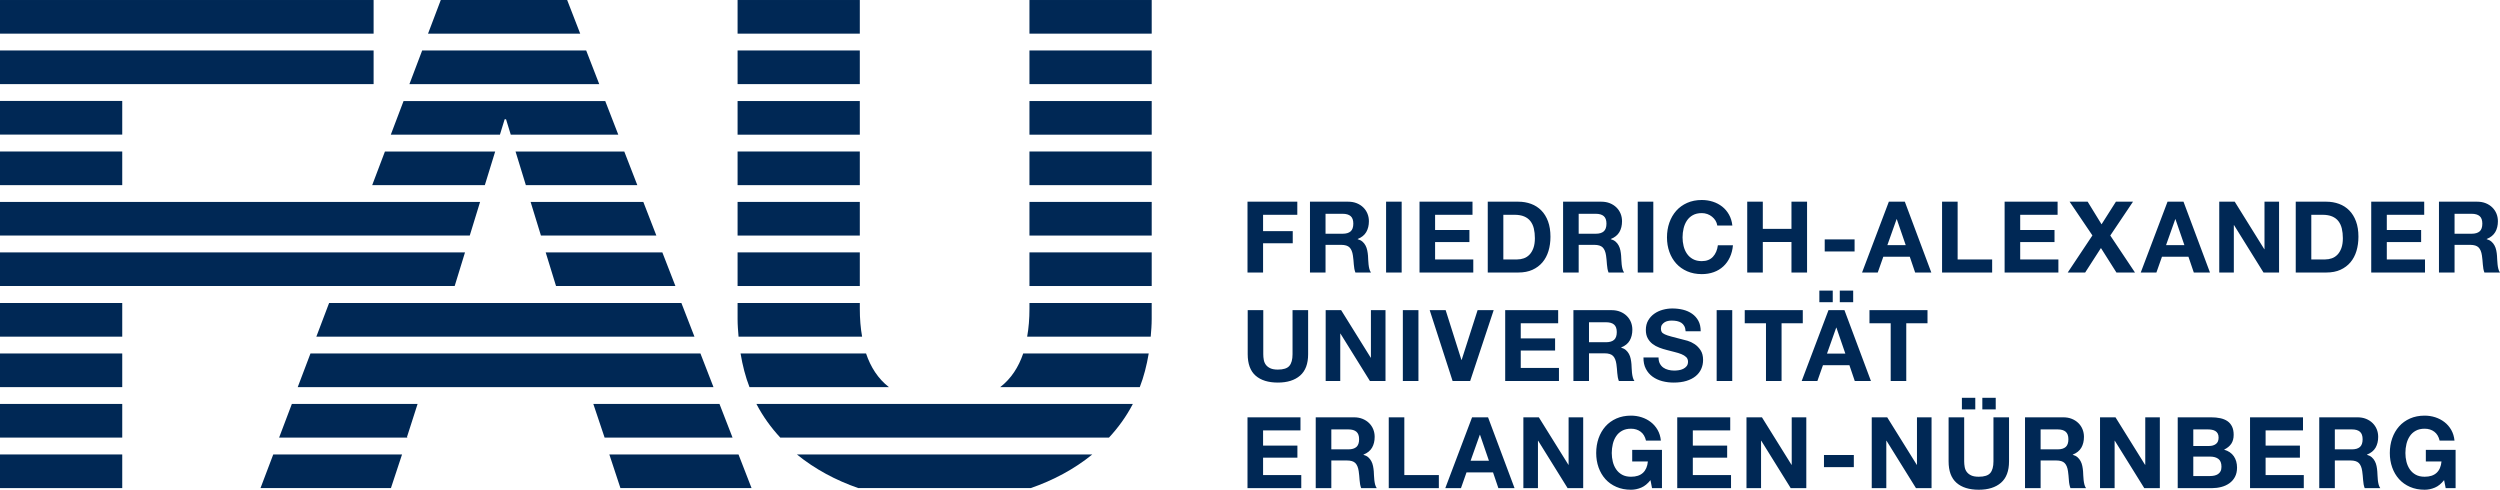
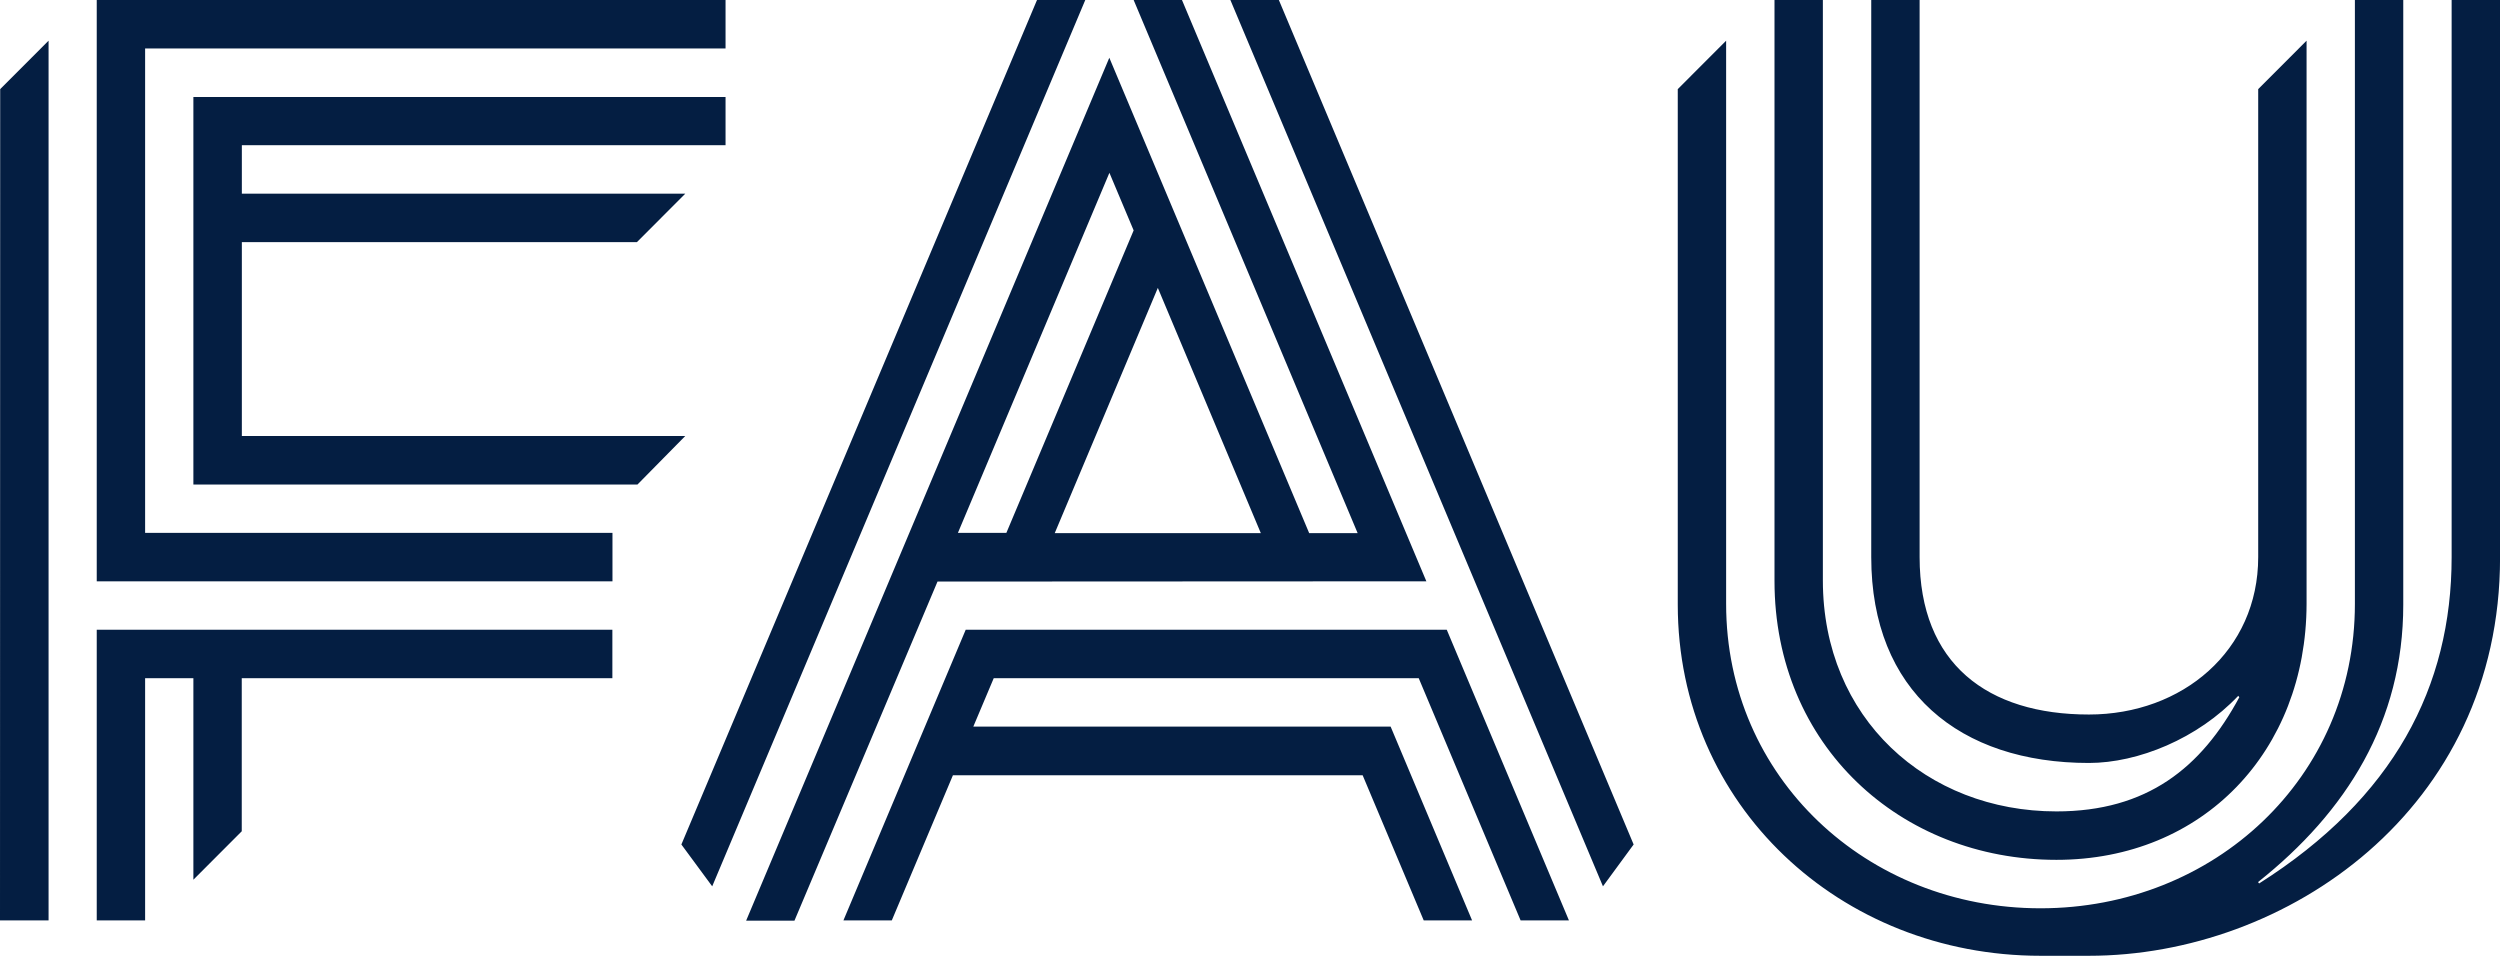
- <svg xmlns="http://www.w3.org/2000/svg" version="1.1" width="271.319" height="53.15" id="svg2" xml:space="preserve">
-   <defs id="defs6">
-     <clipPath id="clipPath16">
-       <path d="m 0,595.28 841.89,0 L 841.89,0 0,0 0,595.28 z" id="path18" />
-     </clipPath>
-   </defs>
-   <g transform="matrix(1.25,0,0,-1.25,-390.6396,399.4869)" id="g10">
-     <g id="g12">
-       <g clip-path="url(#clipPath16)" id="g14">
-         <g transform="translate(425.4219,283.3574)" id="g20">
-           <path d="m 0,0 0,-1.136 -3.247,0 0,-1.318 2.98,0 0,-1.052 -2.98,0 0,-1.507 3.316,0 0,-1.136 -4.669,0 L -4.6,0 0,0 z m 4.158,-2.782 c 0.311,0 0.543,0.07 0.697,0.207 0.157,0.137 0.235,0.361 0.235,0.672 0,0.299 -0.078,0.515 -0.235,0.65 -0.154,0.135 -0.386,0.203 -0.697,0.203 l -1.48,0 0,-1.732 1.48,0 z M 4.642,0 c 0.274,0 0.523,-0.044 0.745,-0.133 0.22,-0.089 0.41,-0.211 0.568,-0.366 0.158,-0.155 0.278,-0.334 0.361,-0.539 0.083,-0.203 0.125,-0.423 0.125,-0.658 0,-0.363 -0.076,-0.675 -0.228,-0.94 -0.151,-0.263 -0.4,-0.465 -0.745,-0.602 l 0,-0.017 C 5.635,-3.302 5.771,-3.372 5.881,-3.466 5.99,-3.562 6.079,-3.673 6.148,-3.803 6.217,-3.932 6.268,-4.074 6.299,-4.229 6.33,-4.384 6.352,-4.538 6.364,-4.694 6.369,-4.792 6.375,-4.906 6.381,-5.038 6.387,-5.171 6.396,-5.306 6.411,-5.443 6.426,-5.581 6.449,-5.712 6.48,-5.836 6.512,-5.958 6.56,-6.063 6.622,-6.149 l -1.352,0 C 5.195,-5.954 5.149,-5.722 5.132,-5.452 5.115,-5.183 5.09,-4.925 5.055,-4.677 5.009,-4.355 4.91,-4.12 4.762,-3.97 4.612,-3.821 4.367,-3.747 4.029,-3.747 l -1.351,0 0,-2.402 -1.354,0 0,6.149 3.318,0 z m 4.374,0 0,-5.013 2.998,0 0,-1.136 -4.35,0 0,6.149 1.352,0 z m 7.347,-3.772 -0.775,2.256 -0.018,0 -0.8,-2.256 1.593,0 z M 16.285,0 l 2.301,-6.149 -1.404,0 -0.465,1.369 -2.301,0 -0.482,-1.369 -1.361,0 2.325,6.149 1.387,0 z m 4.41,0 2.568,-4.125 0.016,0 0,4.125 1.267,0 0,-6.149 -1.353,0 -2.558,4.117 -0.017,0 0,-4.117 -1.266,0 0,6.149 1.343,0 z m 8.891,-6.103 c -0.294,-0.123 -0.59,-0.185 -0.889,-0.185 -0.47,0 -0.893,0.082 -1.269,0.246 -0.377,0.164 -0.695,0.389 -0.952,0.676 -0.259,0.287 -0.456,0.625 -0.595,1.012 -0.137,0.388 -0.206,0.806 -0.206,1.253 0,0.46 0.069,0.886 0.206,1.28 0.139,0.392 0.336,0.736 0.595,1.029 0.257,0.293 0.575,0.521 0.952,0.689 0.376,0.166 0.799,0.249 1.269,0.249 0.317,0 0.622,-0.046 0.918,-0.141 0.296,-0.095 0.563,-0.234 0.801,-0.418 0.238,-0.184 0.436,-0.41 0.59,-0.68 0.156,-0.271 0.25,-0.581 0.285,-0.931 l -1.292,0 c -0.081,0.345 -0.235,0.603 -0.466,0.775 -0.23,0.172 -0.508,0.26 -0.836,0.26 -0.303,0 -0.562,-0.06 -0.775,-0.178 -0.212,-0.117 -0.384,-0.275 -0.516,-0.474 -0.133,-0.198 -0.228,-0.423 -0.289,-0.675 -0.06,-0.253 -0.091,-0.515 -0.091,-0.785 0,-0.257 0.031,-0.509 0.091,-0.753 0.061,-0.245 0.156,-0.463 0.289,-0.659 0.132,-0.195 0.304,-0.352 0.516,-0.47 0.213,-0.118 0.472,-0.176 0.775,-0.176 0.449,0 0.795,0.113 1.039,0.34 0.244,0.226 0.386,0.556 0.426,0.986 l -1.361,0 0,1.008 2.584,0 0,-3.324 -0.862,0 -0.136,0.697 c -0.242,-0.31 -0.51,-0.527 -0.801,-0.651 M 37.312,0 l 0,-1.136 -3.248,0 0,-1.318 2.981,0 0,-1.052 -2.981,0 0,-1.507 3.317,0 0,-1.136 -4.67,0 0,6.149 4.601,0 z m 2.754,0 2.567,-4.125 0.017,0 0,4.125 1.267,0 0,-6.149 -1.353,0 -2.558,4.117 -0.018,0 0,-4.117 -1.265,0 0,6.149 1.343,0 z m 7.977,-4.323 -2.592,0 0,1.051 2.592,0 0,-1.051 z M 50.941,0 l 2.567,-4.125 0.017,0 0,4.125 1.266,0 0,-6.149 -1.352,0 -2.558,4.117 -0.018,0 0,-4.117 -1.265,0 0,6.149 1.343,0 z m 7.647,0.689 -1.162,0 0,1.008 1.162,0 0,-1.008 z m 1.775,0 -1.163,0 0,1.008 1.163,0 0,-1.008 z m 0.457,-6.37 c -0.466,-0.404 -1.109,-0.607 -1.929,-0.607 -0.833,0 -1.478,0.201 -1.934,0.603 -0.457,0.403 -0.686,1.022 -0.686,1.86 l 0,3.825 1.353,0 0,-3.825 c 0,-0.165 0.015,-0.329 0.044,-0.49 0.027,-0.161 0.088,-0.303 0.18,-0.426 0.092,-0.124 0.22,-0.225 0.384,-0.303 0.163,-0.076 0.383,-0.115 0.659,-0.115 0.482,0 0.814,0.107 0.999,0.323 0.183,0.216 0.276,0.552 0.276,1.011 l 0,3.825 1.352,0 0,-3.825 c 0,-0.832 -0.233,-1.451 -0.698,-1.856 m 4.921,2.899 c 0.31,0 0.542,0.07 0.697,0.207 0.156,0.137 0.234,0.361 0.234,0.672 0,0.299 -0.078,0.515 -0.234,0.65 -0.155,0.135 -0.387,0.203 -0.697,0.203 l -1.481,0 0,-1.732 1.481,0 z M 66.224,0 c 0.274,0 0.524,-0.044 0.745,-0.133 0.22,-0.089 0.41,-0.211 0.568,-0.366 0.158,-0.155 0.278,-0.334 0.361,-0.539 0.083,-0.203 0.125,-0.423 0.125,-0.658 0,-0.363 -0.076,-0.675 -0.228,-0.94 -0.151,-0.263 -0.4,-0.465 -0.744,-0.602 l 0,-0.017 c 0.166,-0.047 0.303,-0.117 0.413,-0.211 0.109,-0.096 0.197,-0.207 0.266,-0.337 0.07,-0.129 0.12,-0.271 0.151,-0.426 0.031,-0.155 0.053,-0.309 0.065,-0.465 0.005,-0.098 0.011,-0.212 0.017,-0.344 0.006,-0.133 0.016,-0.268 0.03,-0.405 0.015,-0.138 0.038,-0.269 0.07,-0.393 0.031,-0.122 0.078,-0.227 0.141,-0.313 l -1.352,0 c -0.075,0.195 -0.122,0.427 -0.138,0.697 -0.017,0.269 -0.042,0.527 -0.077,0.775 -0.046,0.322 -0.144,0.557 -0.293,0.707 -0.15,0.149 -0.393,0.223 -0.733,0.223 l -1.351,0 0,-2.402 -1.354,0 0,6.149 3.318,0 z m 4.538,0 2.566,-4.125 0.018,0 0,4.125 1.266,0 0,-6.149 -1.352,0 -2.559,4.117 -0.016,0 0,-4.117 -1.267,0 0,6.149 1.344,0 z m 8.123,-2.489 c 0.242,0 0.439,0.057 0.594,0.173 0.156,0.114 0.234,0.301 0.234,0.559 0,0.144 -0.027,0.261 -0.078,0.354 -0.052,0.091 -0.121,0.163 -0.207,0.215 -0.086,0.052 -0.186,0.087 -0.297,0.107 -0.112,0.021 -0.229,0.031 -0.349,0.031 l -1.266,0 0,-1.439 1.369,0 z M 79.059,0 c 0.292,0 0.558,-0.025 0.8,-0.077 0.241,-0.051 0.448,-0.137 0.62,-0.254 0.171,-0.118 0.306,-0.274 0.4,-0.47 0.096,-0.195 0.142,-0.436 0.142,-0.723 0,-0.31 -0.07,-0.569 -0.21,-0.776 -0.141,-0.207 -0.35,-0.376 -0.625,-0.508 0.378,-0.109 0.662,-0.3 0.848,-0.572 0.187,-0.273 0.28,-0.602 0.28,-0.987 0,-0.31 -0.06,-0.578 -0.18,-0.805 -0.121,-0.227 -0.284,-0.413 -0.488,-0.556 -0.203,-0.144 -0.435,-0.25 -0.697,-0.319 -0.261,-0.068 -0.53,-0.102 -0.804,-0.102 l -2.981,0 0,6.149 2.895,0 z m -0.096,-5.099 c 0.132,0 0.258,0.013 0.379,0.038 0.121,0.027 0.226,0.07 0.318,0.13 0.092,0.061 0.166,0.142 0.22,0.244 0.056,0.105 0.082,0.237 0.082,0.397 0,0.316 -0.089,0.542 -0.267,0.678 -0.178,0.133 -0.414,0.201 -0.707,0.201 l -1.472,0 0,-1.688 1.447,0 z M 87.041,0 l 0,-1.136 -3.247,0 0,-1.318 2.98,0 0,-1.052 -2.98,0 0,-1.507 3.316,0 0,-1.136 -4.668,0 0,6.149 4.599,0 z m 4.245,-2.782 c 0.311,0 0.543,0.07 0.698,0.207 0.155,0.137 0.233,0.361 0.233,0.672 0,0.299 -0.078,0.515 -0.233,0.65 -0.155,0.135 -0.387,0.203 -0.698,0.203 l -1.481,0 0,-1.732 1.481,0 z M 91.769,0 c 0.276,0 0.524,-0.044 0.745,-0.133 0.22,-0.089 0.41,-0.211 0.568,-0.366 0.158,-0.155 0.278,-0.334 0.362,-0.539 0.083,-0.203 0.124,-0.423 0.124,-0.658 0,-0.363 -0.076,-0.675 -0.227,-0.94 -0.153,-0.263 -0.402,-0.465 -0.745,-0.602 l 0,-0.017 c 0.166,-0.047 0.304,-0.117 0.413,-0.211 0.109,-0.096 0.198,-0.207 0.266,-0.337 0.07,-0.129 0.12,-0.271 0.152,-0.426 0.032,-0.155 0.053,-0.309 0.064,-0.465 0.006,-0.098 0.011,-0.212 0.019,-0.344 0.004,-0.133 0.013,-0.268 0.028,-0.405 0.015,-0.138 0.038,-0.269 0.069,-0.393 0.032,-0.122 0.08,-0.227 0.143,-0.313 l -1.353,0 c -0.075,0.195 -0.12,0.427 -0.137,0.697 -0.018,0.269 -0.043,0.527 -0.078,0.775 -0.046,0.322 -0.143,0.557 -0.292,0.707 -0.15,0.149 -0.394,0.223 -0.734,0.223 l -1.351,0 0,-2.402 -1.353,0 0,6.149 3.317,0 z m 6.721,-6.103 c -0.293,-0.123 -0.589,-0.185 -0.886,-0.185 -0.472,0 -0.896,0.082 -1.272,0.246 -0.377,0.164 -0.693,0.389 -0.951,0.676 -0.259,0.287 -0.457,0.625 -0.595,1.012 -0.138,0.388 -0.207,0.806 -0.207,1.253 0,0.46 0.069,0.886 0.207,1.28 0.138,0.392 0.336,0.736 0.595,1.029 0.258,0.293 0.574,0.521 0.951,0.689 0.376,0.166 0.8,0.249 1.272,0.249 0.314,0 0.621,-0.046 0.917,-0.141 0.294,-0.095 0.561,-0.234 0.8,-0.418 0.239,-0.184 0.435,-0.41 0.59,-0.68 0.155,-0.271 0.249,-0.581 0.284,-0.931 l -1.292,0 c -0.08,0.345 -0.235,0.603 -0.465,0.775 -0.229,0.172 -0.508,0.26 -0.834,0.26 -0.306,0 -0.564,-0.06 -0.776,-0.178 -0.214,-0.117 -0.386,-0.275 -0.517,-0.474 -0.132,-0.198 -0.229,-0.423 -0.289,-0.675 -0.061,-0.253 -0.09,-0.515 -0.09,-0.785 0,-0.257 0.029,-0.509 0.09,-0.753 0.06,-0.245 0.157,-0.463 0.289,-0.659 0.131,-0.195 0.303,-0.352 0.517,-0.47 0.212,-0.118 0.47,-0.176 0.776,-0.176 0.447,0 0.792,0.113 1.037,0.34 0.244,0.226 0.385,0.556 0.425,0.986 l -1.36,0 0,1.008 2.584,0 0,-3.324 -0.861,0 -0.138,0.697 C 99.05,-5.762 98.783,-5.979 98.49,-6.103" id="path22" style="fill:#002855;fill-opacity:1;fill-rule:nonzero;stroke:none" />
-         </g>
-         <g transform="translate(425.3877,286.9795)" id="g24">
-           <path d="m 0,0 c -0.465,-0.404 -1.108,-0.606 -1.93,-0.606 -0.832,0 -1.476,0.2 -1.933,0.602 -0.457,0.402 -0.685,1.023 -0.685,1.86 l 0,3.826 1.352,0 0,-3.826 c 0,-0.166 0.014,-0.331 0.044,-0.491 0.028,-0.16 0.089,-0.302 0.18,-0.426 0.092,-0.123 0.22,-0.224 0.383,-0.301 0.164,-0.077 0.384,-0.117 0.659,-0.117 0.484,0 0.816,0.108 0.999,0.323 0.185,0.217 0.276,0.553 0.276,1.012 l 0,3.826 1.353,0 0,-3.826 C 0.698,1.024 0.466,0.405 0,0 m 3.565,5.682 2.568,-4.127 0.017,0 0,4.127 1.266,0 0,-6.151 -1.353,0 -2.558,4.117 -0.017,0 0,-4.117 -1.266,0 0,6.151 1.343,0 z m 6.711,-6.151 -1.354,0 0,6.15 1.354,0 0,-6.15 z m 2.966,0 -1.989,6.151 1.386,0 1.37,-4.325 0.017,0 1.386,4.325 1.396,0 -2.041,-6.151 -1.525,0 z m 9.165,6.151 0,-1.138 -3.248,0 0,-1.317 2.981,0 0,-1.051 -2.981,0 0,-1.508 3.317,0 0,-1.137 -4.668,0 0,6.151 4.599,0 z m 4.158,-2.784 c 0.311,0 0.543,0.07 0.698,0.207 0.155,0.139 0.233,0.362 0.233,0.672 0,0.299 -0.078,0.516 -0.233,0.651 -0.155,0.135 -0.387,0.203 -0.698,0.203 l -1.481,0 0,-1.733 1.481,0 z m 0.483,2.784 c 0.275,0 0.523,-0.045 0.745,-0.135 0.22,-0.088 0.41,-0.211 0.568,-0.365 C 28.519,5.027 28.64,4.847 28.724,4.644 28.806,4.439 28.848,4.22 28.848,3.984 28.848,3.623 28.771,3.31 28.62,3.045 28.468,2.781 28.219,2.58 27.875,2.443 l 0,-0.017 c 0.166,-0.047 0.304,-0.117 0.413,-0.212 0.109,-0.095 0.197,-0.207 0.267,-0.335 0.069,-0.13 0.12,-0.272 0.151,-0.427 0.031,-0.155 0.053,-0.31 0.065,-0.466 0.005,-0.097 0.011,-0.213 0.017,-0.343 0.006,-0.133 0.016,-0.268 0.029,-0.407 0.015,-0.136 0.038,-0.267 0.07,-0.39 0.031,-0.124 0.079,-0.229 0.141,-0.315 l -1.351,0 c -0.075,0.196 -0.121,0.428 -0.139,0.698 -0.017,0.269 -0.042,0.528 -0.076,0.775 -0.047,0.322 -0.145,0.557 -0.293,0.706 -0.15,0.149 -0.394,0.224 -0.733,0.224 l -1.352,0 0,-2.403 -1.353,0 0,6.151 3.317,0 z m 4.185,-4.635 c 0.076,-0.144 0.174,-0.26 0.298,-0.35 0.124,-0.088 0.269,-0.154 0.435,-0.197 0.167,-0.043 0.339,-0.064 0.516,-0.064 0.122,0 0.25,0.009 0.388,0.03 0.139,0.019 0.268,0.057 0.388,0.116 0.121,0.057 0.221,0.137 0.302,0.236 0.08,0.101 0.121,0.229 0.121,0.384 0,0.166 -0.053,0.302 -0.16,0.405 C 33.414,1.71 33.274,1.796 33.103,1.865 32.931,1.934 32.735,1.995 32.518,2.047 32.3,2.098 32.078,2.156 31.854,2.219 31.624,2.275 31.4,2.346 31.183,2.43 30.964,2.512 30.769,2.621 30.597,2.752 30.424,2.885 30.285,3.05 30.179,3.248 30.071,3.446 30.02,3.686 30.02,3.967 c 0,0.316 0.067,0.59 0.202,0.823 0.134,0.231 0.311,0.427 0.529,0.581 0.219,0.155 0.466,0.27 0.74,0.345 0.277,0.075 0.553,0.112 0.828,0.112 0.321,0 0.63,-0.036 0.926,-0.107 0.296,-0.073 0.559,-0.19 0.788,-0.35 0.23,-0.16 0.412,-0.366 0.548,-0.615 0.135,-0.25 0.201,-0.554 0.201,-0.91 l -1.308,0 C 33.462,4.03 33.423,4.184 33.357,4.303 33.291,4.424 33.203,4.519 33.095,4.588 32.985,4.656 32.86,4.705 32.72,4.734 32.579,4.762 32.426,4.776 32.259,4.776 32.149,4.776 32.04,4.766 31.932,4.742 31.822,4.719 31.724,4.68 31.635,4.621 31.546,4.564 31.472,4.492 31.415,4.406 31.357,4.32 31.329,4.211 31.329,4.079 c 0,-0.12 0.024,-0.218 0.068,-0.292 0.046,-0.075 0.137,-0.144 0.272,-0.207 0.135,-0.063 0.321,-0.127 0.56,-0.189 0.238,-0.065 0.549,-0.145 0.934,-0.243 0.115,-0.022 0.275,-0.064 0.479,-0.125 0.203,-0.06 0.406,-0.156 0.607,-0.288 0.201,-0.131 0.374,-0.309 0.521,-0.53 0.147,-0.221 0.219,-0.504 0.219,-0.848 0,-0.281 -0.054,-0.543 -0.164,-0.785 -0.108,-0.24 -0.271,-0.449 -0.486,-0.624 -0.215,-0.175 -0.483,-0.311 -0.801,-0.409 -0.318,-0.097 -0.687,-0.145 -1.107,-0.145 -0.338,0 -0.668,0.041 -0.987,0.124 -0.318,0.084 -0.599,0.214 -0.843,0.392 -0.245,0.178 -0.438,0.404 -0.581,0.681 -0.144,0.274 -0.212,0.602 -0.207,0.981 l 1.309,0 c 0,-0.207 0.037,-0.382 0.111,-0.525 m 6.288,-1.516 -1.353,0 0,6.15 1.353,0 0,-6.15 z m 1.085,5.013 0,1.138 5.04,0 0,-1.138 -1.843,0 0,-5.013 -1.353,0 0,5.013 -1.844,0 z m 7.641,1.827 -1.163,0 0,1.008 1.163,0 0,-1.008 z m 1.774,0 -1.163,0 0,1.008 1.163,0 0,-1.008 z m -0.68,-4.463 -0.776,2.258 -0.017,0 -0.801,-2.258 1.594,0 z m -0.078,3.774 2.3,-6.151 -1.404,0 -0.465,1.369 -2.298,0 -0.483,-1.369 -1.362,0 2.326,6.151 1.386,0 z m 2.172,-1.138 0,1.138 5.039,0 0,-1.138 -1.844,0 0,-5.013 -1.352,0 0,5.013 -1.843,0 z" id="path26" style="fill:#002855;fill-opacity:1;fill-rule:nonzero;stroke:none" />
-         </g>
-         <g transform="translate(425.1465,302.0781)" id="g28">
-           <path d="m 0,0 0,-1.137 -2.972,0 0,-1.421 2.576,0 0,-1.051 -2.576,0 0,-2.54 -1.352,0 0,6.149 L 0,0 z m 3.933,-2.782 c 0.309,0 0.543,0.069 0.698,0.207 0.154,0.137 0.232,0.361 0.232,0.672 0,0.298 -0.078,0.515 -0.232,0.65 -0.155,0.135 -0.389,0.203 -0.698,0.203 l -1.482,0 0,-1.732 1.482,0 z M 4.415,0 C 4.69,0 4.939,-0.044 5.16,-0.133 5.381,-0.222 5.571,-0.345 5.729,-0.5 5.887,-0.654 6.007,-0.834 6.09,-1.038 6.174,-1.242 6.216,-1.461 6.216,-1.697 6.216,-2.059 6.139,-2.372 5.986,-2.636 5.835,-2.899 5.587,-3.101 5.242,-3.238 l 0,-0.018 c 0.166,-0.046 0.305,-0.116 0.414,-0.211 0.109,-0.095 0.198,-0.206 0.266,-0.336 0.069,-0.129 0.119,-0.271 0.15,-0.426 0.033,-0.155 0.054,-0.31 0.066,-0.465 0.005,-0.098 0.01,-0.213 0.017,-0.345 0.006,-0.132 0.016,-0.267 0.031,-0.404 0.013,-0.139 0.037,-0.269 0.068,-0.393 0.031,-0.123 0.079,-0.227 0.142,-0.313 l -1.352,0 c -0.075,0.195 -0.12,0.427 -0.138,0.697 -0.017,0.27 -0.043,0.528 -0.078,0.775 -0.046,0.322 -0.142,0.557 -0.293,0.706 -0.149,0.15 -0.392,0.224 -0.731,0.224 l -1.353,0 0,-2.402 -1.351,0 0,6.149 3.315,0 z m 4.646,-6.149 -1.353,0 0,6.149 1.353,0 0,-6.149 z m 6.15,6.149 0,-1.137 -3.248,0 0,-1.318 2.98,0 0,-1.051 -2.98,0 0,-1.507 3.316,0 0,-1.136 -4.668,0 0,6.149 4.6,0 z m 3.883,-5.013 c 0.195,0 0.385,0.032 0.568,0.095 0.184,0.063 0.347,0.168 0.49,0.314 0.144,0.146 0.259,0.338 0.345,0.573 0.086,0.236 0.13,0.523 0.13,0.862 0,0.31 -0.03,0.589 -0.09,0.839 -0.06,0.25 -0.16,0.464 -0.298,0.642 -0.138,0.178 -0.32,0.314 -0.547,0.409 -0.227,0.095 -0.506,0.142 -0.84,0.142 l -0.964,0 0,-3.876 1.206,0 z M 19.188,0 c 0.396,0 0.765,-0.063 1.107,-0.189 0.342,-0.126 0.637,-0.316 0.887,-0.569 0.251,-0.252 0.445,-0.568 0.586,-0.948 0.14,-0.378 0.211,-0.823 0.211,-1.335 0,-0.448 -0.057,-0.861 -0.172,-1.24 -0.116,-0.379 -0.288,-0.706 -0.521,-0.982 -0.233,-0.275 -0.522,-0.492 -0.87,-0.65 -0.348,-0.158 -0.758,-0.236 -1.228,-0.236 l -2.653,0 0,6.149 2.653,0 z m 6.722,-2.782 c 0.311,0 0.543,0.069 0.697,0.207 0.156,0.137 0.234,0.361 0.234,0.672 0,0.298 -0.078,0.515 -0.234,0.65 -0.154,0.135 -0.386,0.203 -0.697,0.203 l -1.481,0 0,-1.732 1.481,0 z M 26.393,0 c 0.275,0 0.524,-0.044 0.745,-0.133 0.221,-0.089 0.41,-0.212 0.569,-0.367 0.157,-0.154 0.277,-0.334 0.361,-0.538 0.083,-0.204 0.125,-0.423 0.125,-0.659 0,-0.362 -0.076,-0.675 -0.228,-0.939 -0.152,-0.263 -0.402,-0.465 -0.745,-0.602 l 0,-0.018 c 0.166,-0.046 0.303,-0.116 0.413,-0.211 0.109,-0.095 0.199,-0.206 0.267,-0.336 0.069,-0.129 0.12,-0.271 0.151,-0.426 0.031,-0.155 0.053,-0.31 0.064,-0.465 0.006,-0.098 0.012,-0.213 0.018,-0.345 0.005,-0.132 0.015,-0.267 0.029,-0.404 0.015,-0.139 0.038,-0.269 0.069,-0.393 0.032,-0.123 0.08,-0.227 0.142,-0.313 l -1.352,0 c -0.074,0.195 -0.12,0.427 -0.138,0.697 -0.017,0.27 -0.042,0.528 -0.076,0.775 -0.047,0.322 -0.145,0.557 -0.293,0.706 -0.151,0.15 -0.394,0.224 -0.733,0.224 l -1.352,0 0,-2.402 -1.353,0 0,6.149 3.317,0 z m 4.516,-6.149 -1.353,0 0,6.149 1.353,0 0,-6.149 z m 5.399,4.509 c -0.08,0.128 -0.181,0.242 -0.302,0.339 -0.12,0.098 -0.257,0.175 -0.408,0.229 -0.153,0.054 -0.313,0.081 -0.479,0.081 -0.305,0 -0.562,-0.058 -0.775,-0.176 -0.212,-0.117 -0.385,-0.275 -0.517,-0.473 -0.132,-0.199 -0.228,-0.424 -0.288,-0.677 -0.06,-0.253 -0.091,-0.514 -0.091,-0.784 0,-0.258 0.031,-0.509 0.091,-0.753 0.06,-0.244 0.156,-0.464 0.288,-0.659 0.132,-0.195 0.305,-0.352 0.517,-0.469 0.213,-0.119 0.47,-0.178 0.775,-0.178 0.414,0 0.736,0.127 0.969,0.379 0.232,0.253 0.375,0.587 0.427,1 l 1.309,0 c -0.035,-0.385 -0.123,-0.732 -0.267,-1.042 -0.143,-0.311 -0.333,-0.574 -0.569,-0.793 -0.236,-0.219 -0.511,-0.385 -0.827,-0.499 -0.315,-0.115 -0.663,-0.173 -1.042,-0.173 -0.471,0 -0.894,0.082 -1.271,0.246 -0.375,0.164 -0.693,0.389 -0.952,0.676 -0.257,0.287 -0.456,0.624 -0.594,1.012 -0.138,0.388 -0.206,0.806 -0.206,1.253 0,0.459 0.068,0.887 0.206,1.279 0.138,0.394 0.337,0.737 0.594,1.03 0.259,0.292 0.577,0.522 0.952,0.689 0.377,0.167 0.8,0.25 1.271,0.25 0.339,0 0.659,-0.049 0.961,-0.147 0.301,-0.097 0.57,-0.239 0.809,-0.426 0.239,-0.187 0.435,-0.418 0.59,-0.694 0.155,-0.275 0.253,-0.591 0.293,-0.947 l -1.309,0 c -0.024,0.155 -0.074,0.297 -0.155,0.427 m 4.108,1.64 0,-2.359 2.488,0 0,2.359 1.354,0 0,-6.149 -1.354,0 0,2.652 -2.488,0 0,-2.652 -1.353,0 0,6.149 1.353,0 z m 7.968,-4.324 -2.593,0 0,1.051 2.593,0 0,-1.051 z m 4.44,0.552 -0.775,2.256 -0.018,0 -0.801,-2.256 1.594,0 z M 52.746,0 l 2.3,-6.149 -1.404,0 -0.465,1.368 -2.3,0 -0.482,-1.368 -1.362,0 2.326,6.149 1.387,0 z m 4.585,0 0,-5.013 2.997,0 0,-1.136 -4.349,0 0,6.149 1.352,0 z m 8.679,0 0,-1.137 -3.247,0 0,-1.318 2.979,0 0,-1.051 -2.979,0 0,-1.507 3.316,0 0,-1.136 -4.669,0 0,6.149 4.6,0 z m 1.043,0 1.567,0 1.206,-1.964 1.248,1.964 1.483,0 -1.973,-2.937 2.145,-3.212 -1.611,0 -1.345,2.127 -1.369,-2.127 -1.515,0 2.144,3.22 L 67.053,0 z m 9.966,-3.772 -0.776,2.256 -0.016,0 -0.801,-2.256 1.593,0 z M 76.941,0 l 2.299,-6.149 -1.404,0 -0.465,1.368 -2.3,0 -0.482,-1.368 -1.36,0 2.326,6.149 1.386,0 z m 4.448,0 2.566,-4.125 0.018,0 0,4.125 1.265,0 0,-6.149 -1.351,0 -2.559,4.116 -0.017,0 0,-4.116 -1.266,0 0,6.149 1.344,0 z m 7.855,-5.013 c 0.195,0 0.385,0.032 0.569,0.095 0.183,0.063 0.347,0.168 0.49,0.314 0.144,0.146 0.258,0.338 0.345,0.573 0.086,0.236 0.129,0.523 0.129,0.862 0,0.31 -0.031,0.589 -0.09,0.839 -0.061,0.25 -0.16,0.464 -0.298,0.642 -0.137,0.178 -0.32,0.314 -0.546,0.409 -0.228,0.095 -0.507,0.142 -0.84,0.142 l -0.966,0 0,-3.876 1.207,0 z M 89.338,0 c 0.396,0 0.766,-0.063 1.107,-0.189 0.342,-0.126 0.638,-0.316 0.888,-0.569 0.249,-0.252 0.444,-0.568 0.585,-0.948 0.141,-0.378 0.211,-0.823 0.211,-1.335 0,-0.448 -0.058,-0.861 -0.172,-1.24 -0.115,-0.379 -0.289,-0.706 -0.521,-0.982 -0.233,-0.275 -0.523,-0.492 -0.87,-0.65 -0.347,-0.158 -0.757,-0.236 -1.228,-0.236 l -2.652,0 0,6.149 2.652,0 z m 8.502,0 0,-1.137 -3.247,0 0,-1.318 2.98,0 0,-1.051 -2.98,0 0,-1.507 3.316,0 0,-1.136 -4.669,0 0,6.149 4.6,0 z m 4.115,-2.782 c 0.311,0 0.543,0.069 0.699,0.207 0.155,0.137 0.232,0.361 0.232,0.672 0,0.298 -0.077,0.515 -0.232,0.65 -0.156,0.135 -0.388,0.203 -0.699,0.203 l -1.48,0 0,-1.732 1.48,0 z M 102.438,0 c 0.276,0 0.524,-0.044 0.746,-0.133 0.22,-0.089 0.41,-0.212 0.568,-0.367 0.157,-0.154 0.278,-0.334 0.361,-0.538 0.083,-0.204 0.125,-0.423 0.125,-0.659 0,-0.362 -0.076,-0.675 -0.228,-0.939 -0.153,-0.263 -0.401,-0.465 -0.745,-0.602 l 0,-0.018 c 0.167,-0.046 0.304,-0.116 0.413,-0.211 0.109,-0.095 0.199,-0.206 0.267,-0.336 0.07,-0.129 0.119,-0.271 0.151,-0.426 0.032,-0.155 0.053,-0.31 0.064,-0.465 0.006,-0.098 0.012,-0.213 0.018,-0.345 0.006,-0.132 0.015,-0.267 0.031,-0.404 0.014,-0.139 0.036,-0.269 0.068,-0.393 0.032,-0.123 0.078,-0.227 0.143,-0.313 l -1.354,0 c -0.074,0.195 -0.12,0.427 -0.136,0.697 -0.018,0.27 -0.044,0.528 -0.078,0.775 -0.046,0.322 -0.144,0.557 -0.293,0.706 -0.149,0.15 -0.393,0.224 -0.732,0.224 l -1.352,0 0,-2.402 -1.354,0 0,6.149 3.317,0 z" id="path30" style="fill:#002855;fill-opacity:1;fill-rule:nonzero;stroke:none" />
-         </g>
-         <g transform="translate(407.3467,280.1328)" id="g32">
-           <path d="m 0,0 -25.646,0 c 1.577,-1.286 3.4,-2.251 5.331,-2.921 l 14.971,0 C -3.407,-2.251 -1.579,-1.286 0,0" id="path34" style="fill:#002855;fill-opacity:1;fill-rule:nonzero;stroke:none" />
-         </g>
-         <g transform="translate(336.7451,281.5967)" id="g36">
-           <path d="m 0,0 11.115,0 0.018,0.054 -0.031,0 0.92,2.868 -10.916,0 L 0,0 z" id="path38" style="fill:#002855;fill-opacity:1;fill-rule:nonzero;stroke:none" />
-         </g>
-         <g transform="translate(336.2358,280.1328)" id="g40">
-           <path d="m 0,0 -1.107,-2.921 11.324,0 L 11.182,0 0,0 z" id="path42" style="fill:#002855;fill-opacity:1;fill-rule:nonzero;stroke:none" />
-         </g>
-         <path d="m 312.512,277.212 10.613,0 0,2.921 -10.613,0 0,-2.921 z" id="path44" style="fill:#002855;fill-opacity:1;fill-rule:nonzero;stroke:none" />
-         <path d="m 323.125,284.519 -10.613,0 0,-2.922 10.613,0 0,2.922 z" id="path46" style="fill:#002855;fill-opacity:1;fill-rule:nonzero;stroke:none" />
-         <path d="m 323.125,288.9 -10.613,0 0,-2.921 10.613,0 0,2.921 z" id="path48" style="fill:#002855;fill-opacity:1;fill-rule:nonzero;stroke:none" />
-         <path d="m 323.125,293.282 -10.613,0 0,-2.922 10.613,0 0,2.922 z" id="path50" style="fill:#002855;fill-opacity:1;fill-rule:nonzero;stroke:none" />
-         <path d="m 323.125,306.436 -10.613,0 0,-2.921 10.613,0 0,2.921 z" id="path52" style="fill:#002855;fill-opacity:1;fill-rule:nonzero;stroke:none" />
-         <path d="m 323.125,310.826 -10.613,0 0,-2.922 10.613,0 0,2.922 z" id="path54" style="fill:#002855;fill-opacity:1;fill-rule:nonzero;stroke:none" />
-         <path d="m 312.512,316.668 32.437,0 0,2.921 -32.437,0 0,-2.921 z" id="path56" style="fill:#002855;fill-opacity:1;fill-rule:nonzero;stroke:none" />
-         <path d="m 312.512,312.287 32.437,0 0,2.921 -32.437,0 0,-2.921 z" id="path58" style="fill:#002855;fill-opacity:1;fill-rule:nonzero;stroke:none" />
-         <g transform="translate(355.5049,306.436)" id="g60">
-           <path d="m 0,0 -9.572,0 -1.107,-2.921 9.78,0 L 0,0 z" id="path62" style="fill:#002855;fill-opacity:1;fill-rule:nonzero;stroke:none" />
-         </g>
-         <g transform="translate(349.6743,316.6685)" id="g64">
-           <path d="M 0,0 13.212,0 12.079,2.921 1.108,2.921 0,0 z" id="path66" style="fill:#002855;fill-opacity:1;fill-rule:nonzero;stroke:none" />
-         </g>
-         <g transform="translate(348.0586,312.2866)" id="g68">
-           <path d="m 0,0 16.48,0 -1.133,2.921 -14.24,0 L 0,0 z" id="path70" style="fill:#002855;fill-opacity:1;fill-rule:nonzero;stroke:none" />
-         </g>
-         <g transform="translate(356.8574,307.8965)" id="g72">
-           <path d="m 0,0 9.335,0 -1.133,2.921 -17.51,0 -1.108,-2.921 9.475,0 0.411,1.339 0.119,0 L 0,0 z" id="path74" style="fill:#002855;fill-opacity:1;fill-rule:nonzero;stroke:none" />
-         </g>
-         <g transform="translate(358.1675,303.5146)" id="g76">
-           <path d="m 0,0 9.678,0 -1.133,2.921 -9.441,0 L 0,0 z" id="path78" style="fill:#002855;fill-opacity:1;fill-rule:nonzero;stroke:none" />
-         </g>
-         <g transform="translate(359.4771,299.1377)" id="g80">
-           <path d="m 0,0 10.021,0 -1.132,2.921 -9.786,0 L 0,0 z" id="path82" style="fill:#002855;fill-opacity:1;fill-rule:nonzero;stroke:none" />
-         </g>
-         <g transform="translate(360.7871,294.7568)" id="g84">
-           <path d="M 0,0 10.365,0 9.231,2.92 -0.898,2.92 0,0 z" id="path86" style="fill:#002855;fill-opacity:1;fill-rule:nonzero;stroke:none" />
-         </g>
-         <g transform="translate(339.9771,290.3604)" id="g88">
-           <path d="M 0,0 32.828,0 31.695,2.922 1.108,2.922 0,0 z" id="path90" style="fill:#002855;fill-opacity:1;fill-rule:nonzero;stroke:none" />
-         </g>
-         <g transform="translate(338.3608,285.9795)" id="g92">
-           <path d="M 0,0 36.097,0 34.964,2.921 1.107,2.921 0,0 z" id="path94" style="fill:#002855;fill-opacity:1;fill-rule:nonzero;stroke:none" />
-         </g>
-         <g transform="translate(365.0044,281.5967)" id="g96">
-           <path d="M 0,0 11.108,0 9.974,2.922 -0.979,2.922 0,0 z" id="path98" style="fill:#002855;fill-opacity:1;fill-rule:nonzero;stroke:none" />
-         </g>
-         <g transform="translate(365.4155,280.1328)" id="g100">
-           <path d="m 0,0 0.964,-2.921 11.384,0 L 11.215,0 0,0 z" id="path102" style="fill:#002855;fill-opacity:1;fill-rule:nonzero;stroke:none" />
-         </g>
-         <path d="m 376.55,316.668 10.612,0 0,2.921 -10.612,0 0,-2.921 z" id="path104" style="fill:#002855;fill-opacity:1;fill-rule:nonzero;stroke:none" />
-         <path d="m 376.55,312.287 10.612,0 0,2.921 -10.612,0 0,-2.921 z" id="path106" style="fill:#002855;fill-opacity:1;fill-rule:nonzero;stroke:none" />
-         <path d="m 376.55,307.896 10.612,0 0,2.921 -10.612,0 0,-2.921 z" id="path108" style="fill:#002855;fill-opacity:1;fill-rule:nonzero;stroke:none" />
-         <path d="m 376.55,303.515 10.612,0 0,2.921 -10.612,0 0,-2.921 z" id="path110" style="fill:#002855;fill-opacity:1;fill-rule:nonzero;stroke:none" />
-         <path d="m 376.55,299.138 10.612,0 0,2.921 -10.612,0 0,-2.921 z" id="path112" style="fill:#002855;fill-opacity:1;fill-rule:nonzero;stroke:none" />
-         <path d="m 376.55,294.757 10.612,0 0,2.92 -10.612,0 0,-2.92 z" id="path114" style="fill:#002855;fill-opacity:1;fill-rule:nonzero;stroke:none" />
-         <g transform="translate(376.6343,290.3604)" id="g116">
-           <path d="m 0,0 10.727,0 c -0.134,0.757 -0.199,1.564 -0.199,2.415 l 0,0.507 -10.612,0 0,-1.377 C -0.084,1.008 -0.043,0.504 0,0" id="path118" style="fill:#002855;fill-opacity:1;fill-rule:nonzero;stroke:none" />
-         </g>
-         <g transform="translate(377.5835,285.9795)" id="g120">
-           <path d="m 0,0 12.104,0 c -0.942,0.734 -1.583,1.732 -1.983,2.921 l -10.896,0 C -0.601,1.879 -0.349,0.897 0,0" id="path122" style="fill:#002855;fill-opacity:1;fill-rule:nonzero;stroke:none" />
-         </g>
-         <g transform="translate(410.8682,284.5186)" id="g124">
-           <path d="m 0,0 -32.683,0 c 0.569,-1.092 1.273,-2.061 2.072,-2.922 l 28.538,0 C -1.274,-2.061 -0.569,-1.092 0,0" id="path126" style="fill:#002855;fill-opacity:1;fill-rule:nonzero;stroke:none" />
-         </g>
-         <g transform="translate(412.2461,288.9004)" id="g128">
-           <path d="m 0,0 -10.898,0 c -0.402,-1.188 -1.047,-2.187 -1.995,-2.921 l 12.117,0 C -0.427,-2.023 -0.176,-1.042 0,0" id="path130" style="fill:#002855;fill-opacity:1;fill-rule:nonzero;stroke:none" />
-         </g>
-         <path d="m 401.891,316.668 10.614,0 0,2.921 -10.614,0 0,-2.921 z" id="path132" style="fill:#002855;fill-opacity:1;fill-rule:nonzero;stroke:none" />
-         <path d="m 401.891,312.287 10.614,0 0,2.921 -10.614,0 0,-2.921 z" id="path134" style="fill:#002855;fill-opacity:1;fill-rule:nonzero;stroke:none" />
-         <path d="m 401.891,307.896 10.614,0 0,2.921 -10.614,0 0,-2.921 z" id="path136" style="fill:#002855;fill-opacity:1;fill-rule:nonzero;stroke:none" />
-         <path d="m 401.891,303.515 10.614,0 0,2.921 -10.614,0 0,-2.921 z" id="path138" style="fill:#002855;fill-opacity:1;fill-rule:nonzero;stroke:none" />
-         <path d="m 401.891,299.138 10.614,0 0,2.921 -10.614,0 0,-2.921 z" id="path140" style="fill:#002855;fill-opacity:1;fill-rule:nonzero;stroke:none" />
-         <path d="m 401.891,294.757 10.614,0 0,2.92 -10.614,0 0,-2.92 z" id="path142" style="fill:#002855;fill-opacity:1;fill-rule:nonzero;stroke:none" />
-         <g transform="translate(412.5044,291.9053)" id="g144">
-           <path d="m 0,0 0,1.377 -10.613,0 0,-0.507 c 0,-0.85 -0.064,-1.658 -0.2,-2.415 l 10.728,0 C -0.043,-1.041 0,-0.537 0,0" id="path146" style="fill:#002855;fill-opacity:1;fill-rule:nonzero;stroke:none" />
-         </g>
-         <g transform="translate(312.5117,297.6777)" id="g148">
-           <path d="m 0,0 0,-2.921 39.476,0 L 40.373,0 0,0 z" id="path150" style="fill:#002855;fill-opacity:1;fill-rule:nonzero;stroke:none" />
-         </g>
-         <g transform="translate(312.5117,302.0591)" id="g152">
-           <path d="m 0,0 0,-2.921 40.785,0 L 41.682,0 0,0 z" id="path154" style="fill:#002855;fill-opacity:1;fill-rule:nonzero;stroke:none" />
-         </g>
-       </g>
-     </g>
-   </g>
+ <svg xmlns="http://www.w3.org/2000/svg" width="306" height="117" viewBox="0 0 306 117" fill="none">
+   <path d="M117.248 65.223H123.18L138.758 28.201L135.792 21.151M141.719 35.239L129.101 65.253H154.324M114.752 71.183L97.242 112.688H91.327L135.78 7.069L160.245 65.259H166.177L138.758 0H144.673L174.587 71.152M150.599 0L196.202 108.486L199.957 103.365L156.532 0M126.93 0L83.401 103.365L87.174 108.486L132.838 0M118.202 77.081L103.235 112.657H109.156L116.636 94.894H166.789L174.263 112.657H180.183L170.214 88.94H119.132L121.633 83.01H173.651L186.122 112.657H192.037L177.083 77.081M11.841 112.657H17.762V83.01H23.67V107.677L29.59 101.748V83.01H74.954V77.081H11.841M83.878 53.364H29.602V29.634H77.963L83.878 23.705H29.602V17.776H88.807V11.871H23.67V59.306H78.025M17.762 5.929H88.807V0H11.841V71.152H74.966V65.223H17.762M0.024 10.909L5.945 4.98V112.657H0M251.706 105.245C269.682 105.245 282.288 91.911 282.324 73.921V4.98L276.404 10.909V68.187C276.404 79.648 267.125 87.457 255.682 87.457C243.278 87.457 234.96 81.265 234.96 68.187V0H229.04V68.187C229.04 84.621 239.872 93.387 255.682 93.387C261.7 93.387 269.003 90.41 273.963 85.167L274.092 85.344C269.443 93.981 262.795 99.316 251.706 99.316C235.804 99.316 223.119 87.898 223.119 71.054V0H217.199V71.103C217.199 91.255 232.612 105.245 251.7 105.245M300.08 0V68.187C300.08 84.052 293.009 97.681 276.514 108.137L276.385 107.965C287.223 99.359 294.159 88.297 294.159 74.019V0H288.239V73.921C288.239 95.2 271.009 111.175 249.755 111.175C228.502 111.175 211.278 95.175 211.278 73.921V4.98L205.358 10.909V74C205.358 98.557 225.242 116.988 249.761 116.988H255.682C279.829 116.988 306.006 99.126 306.006 68.255V0" fill="#041E42" />
</svg>
